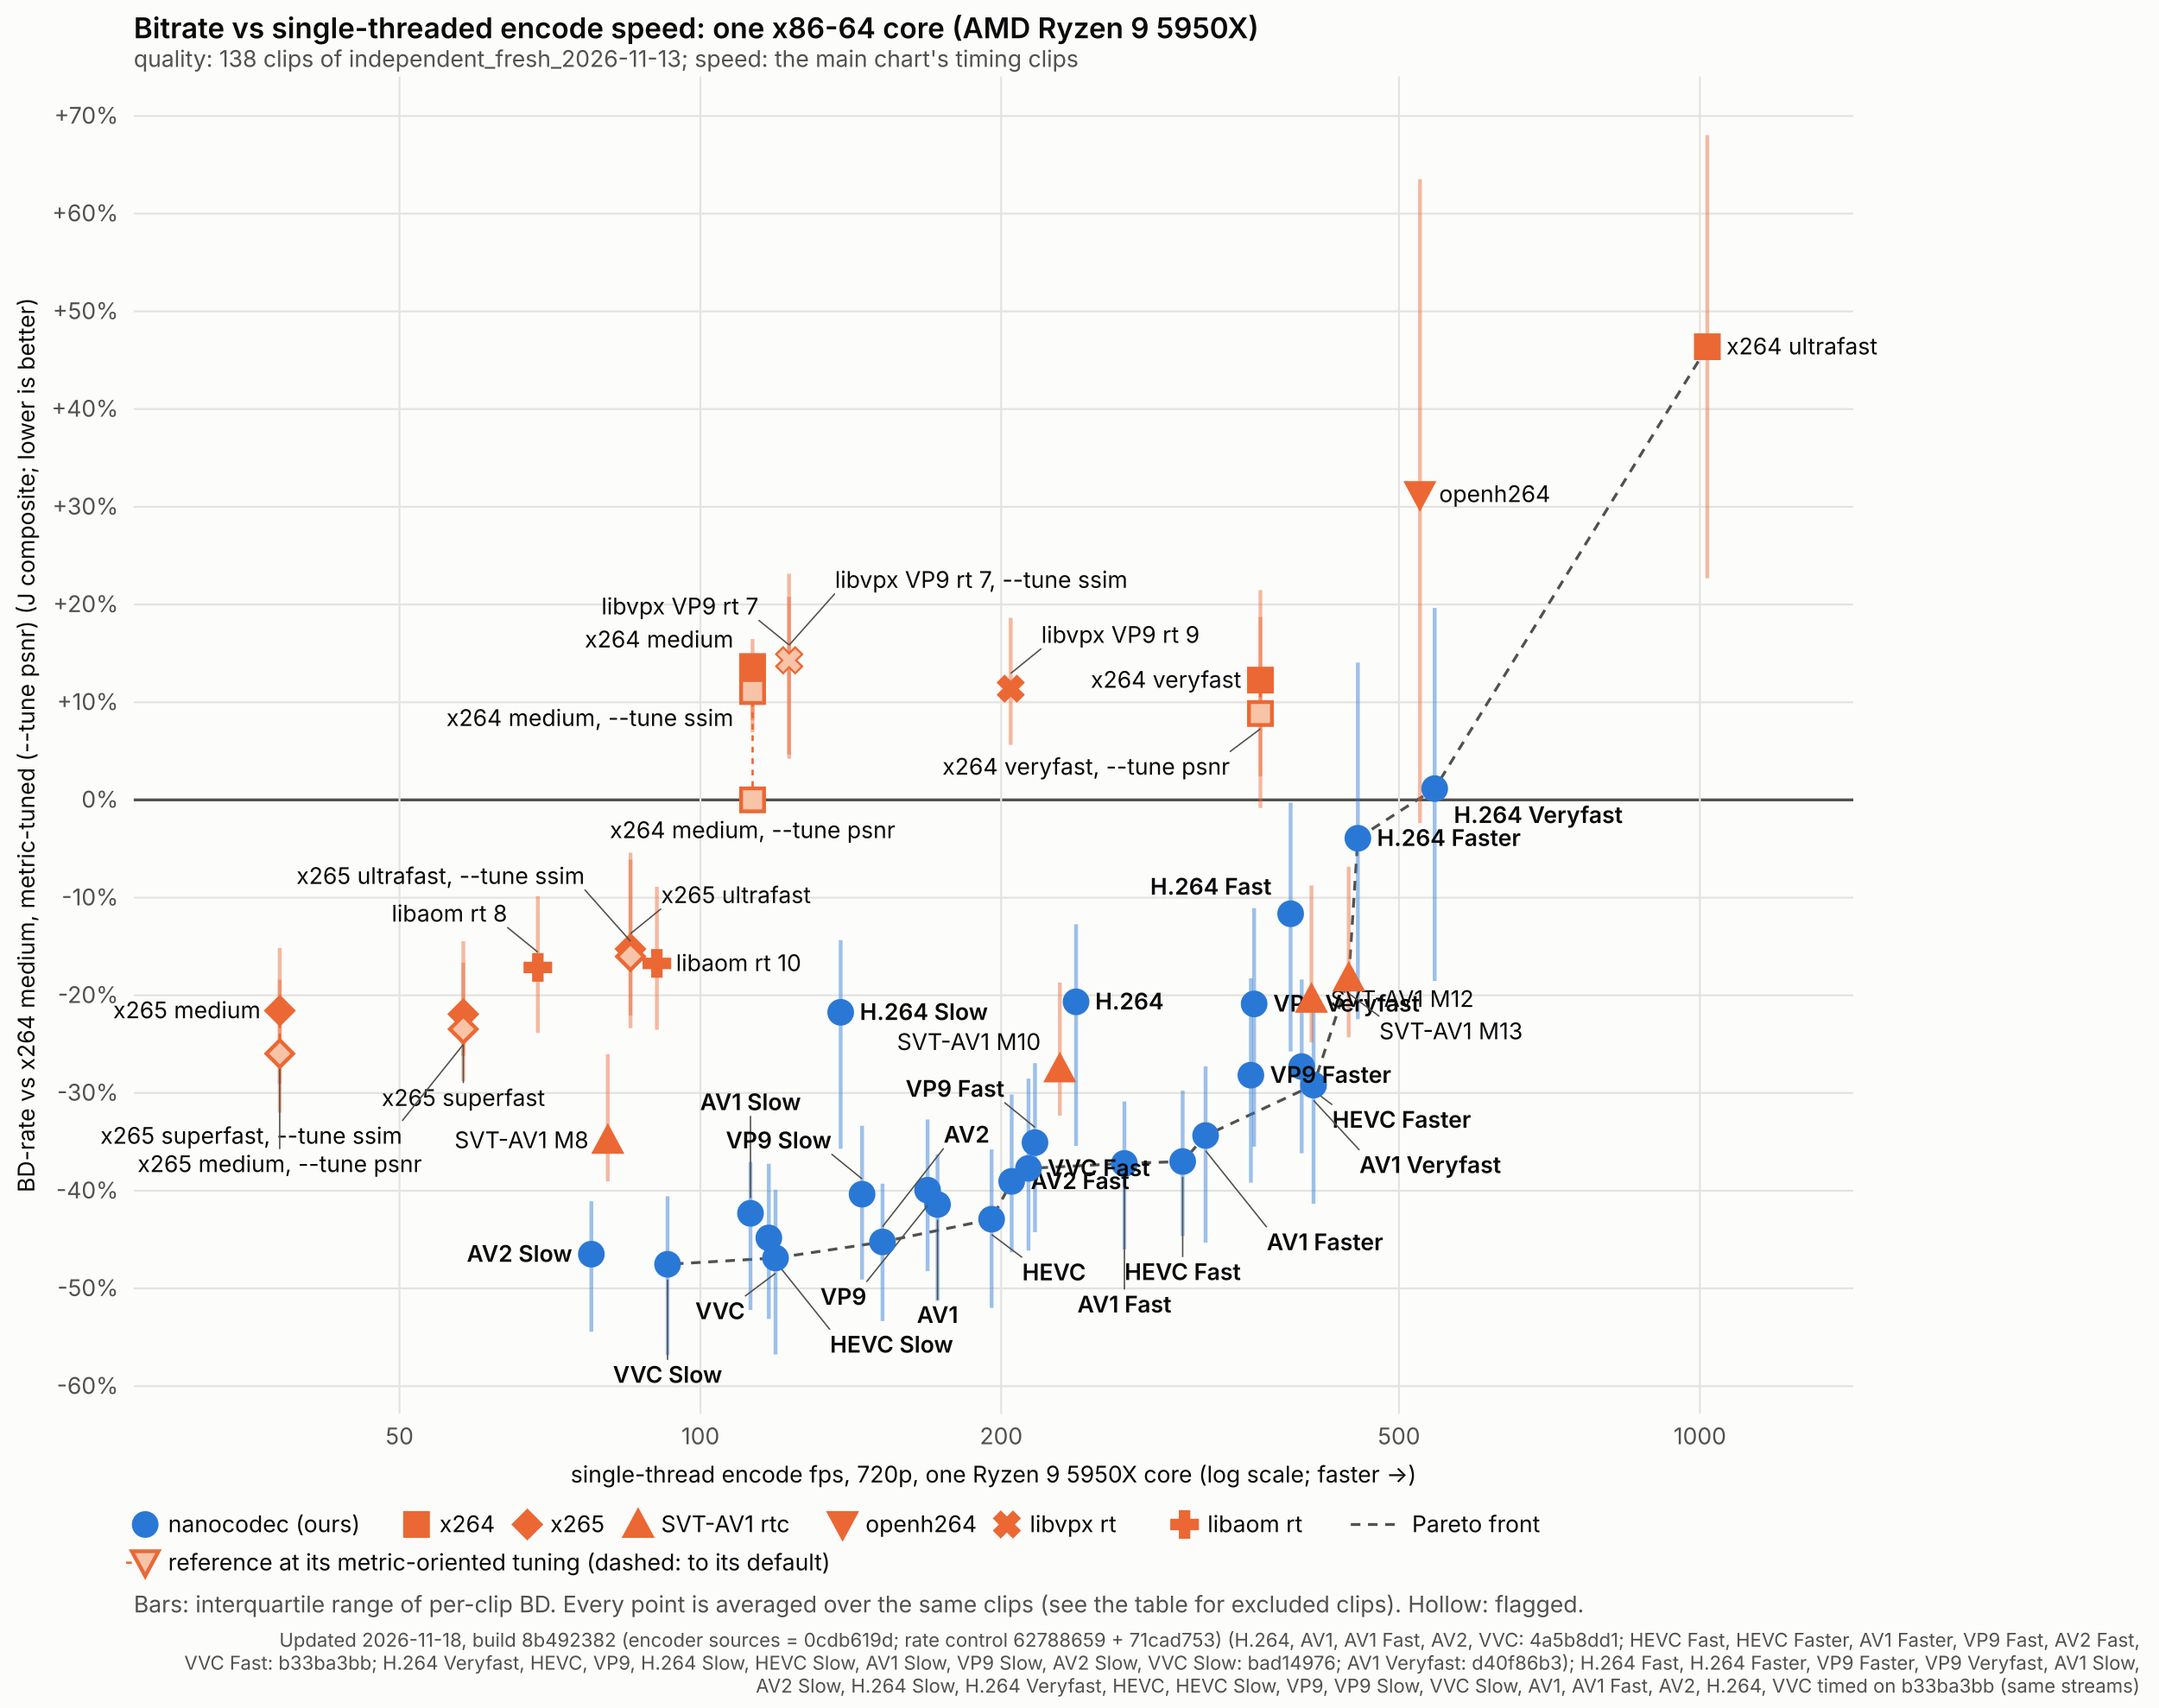
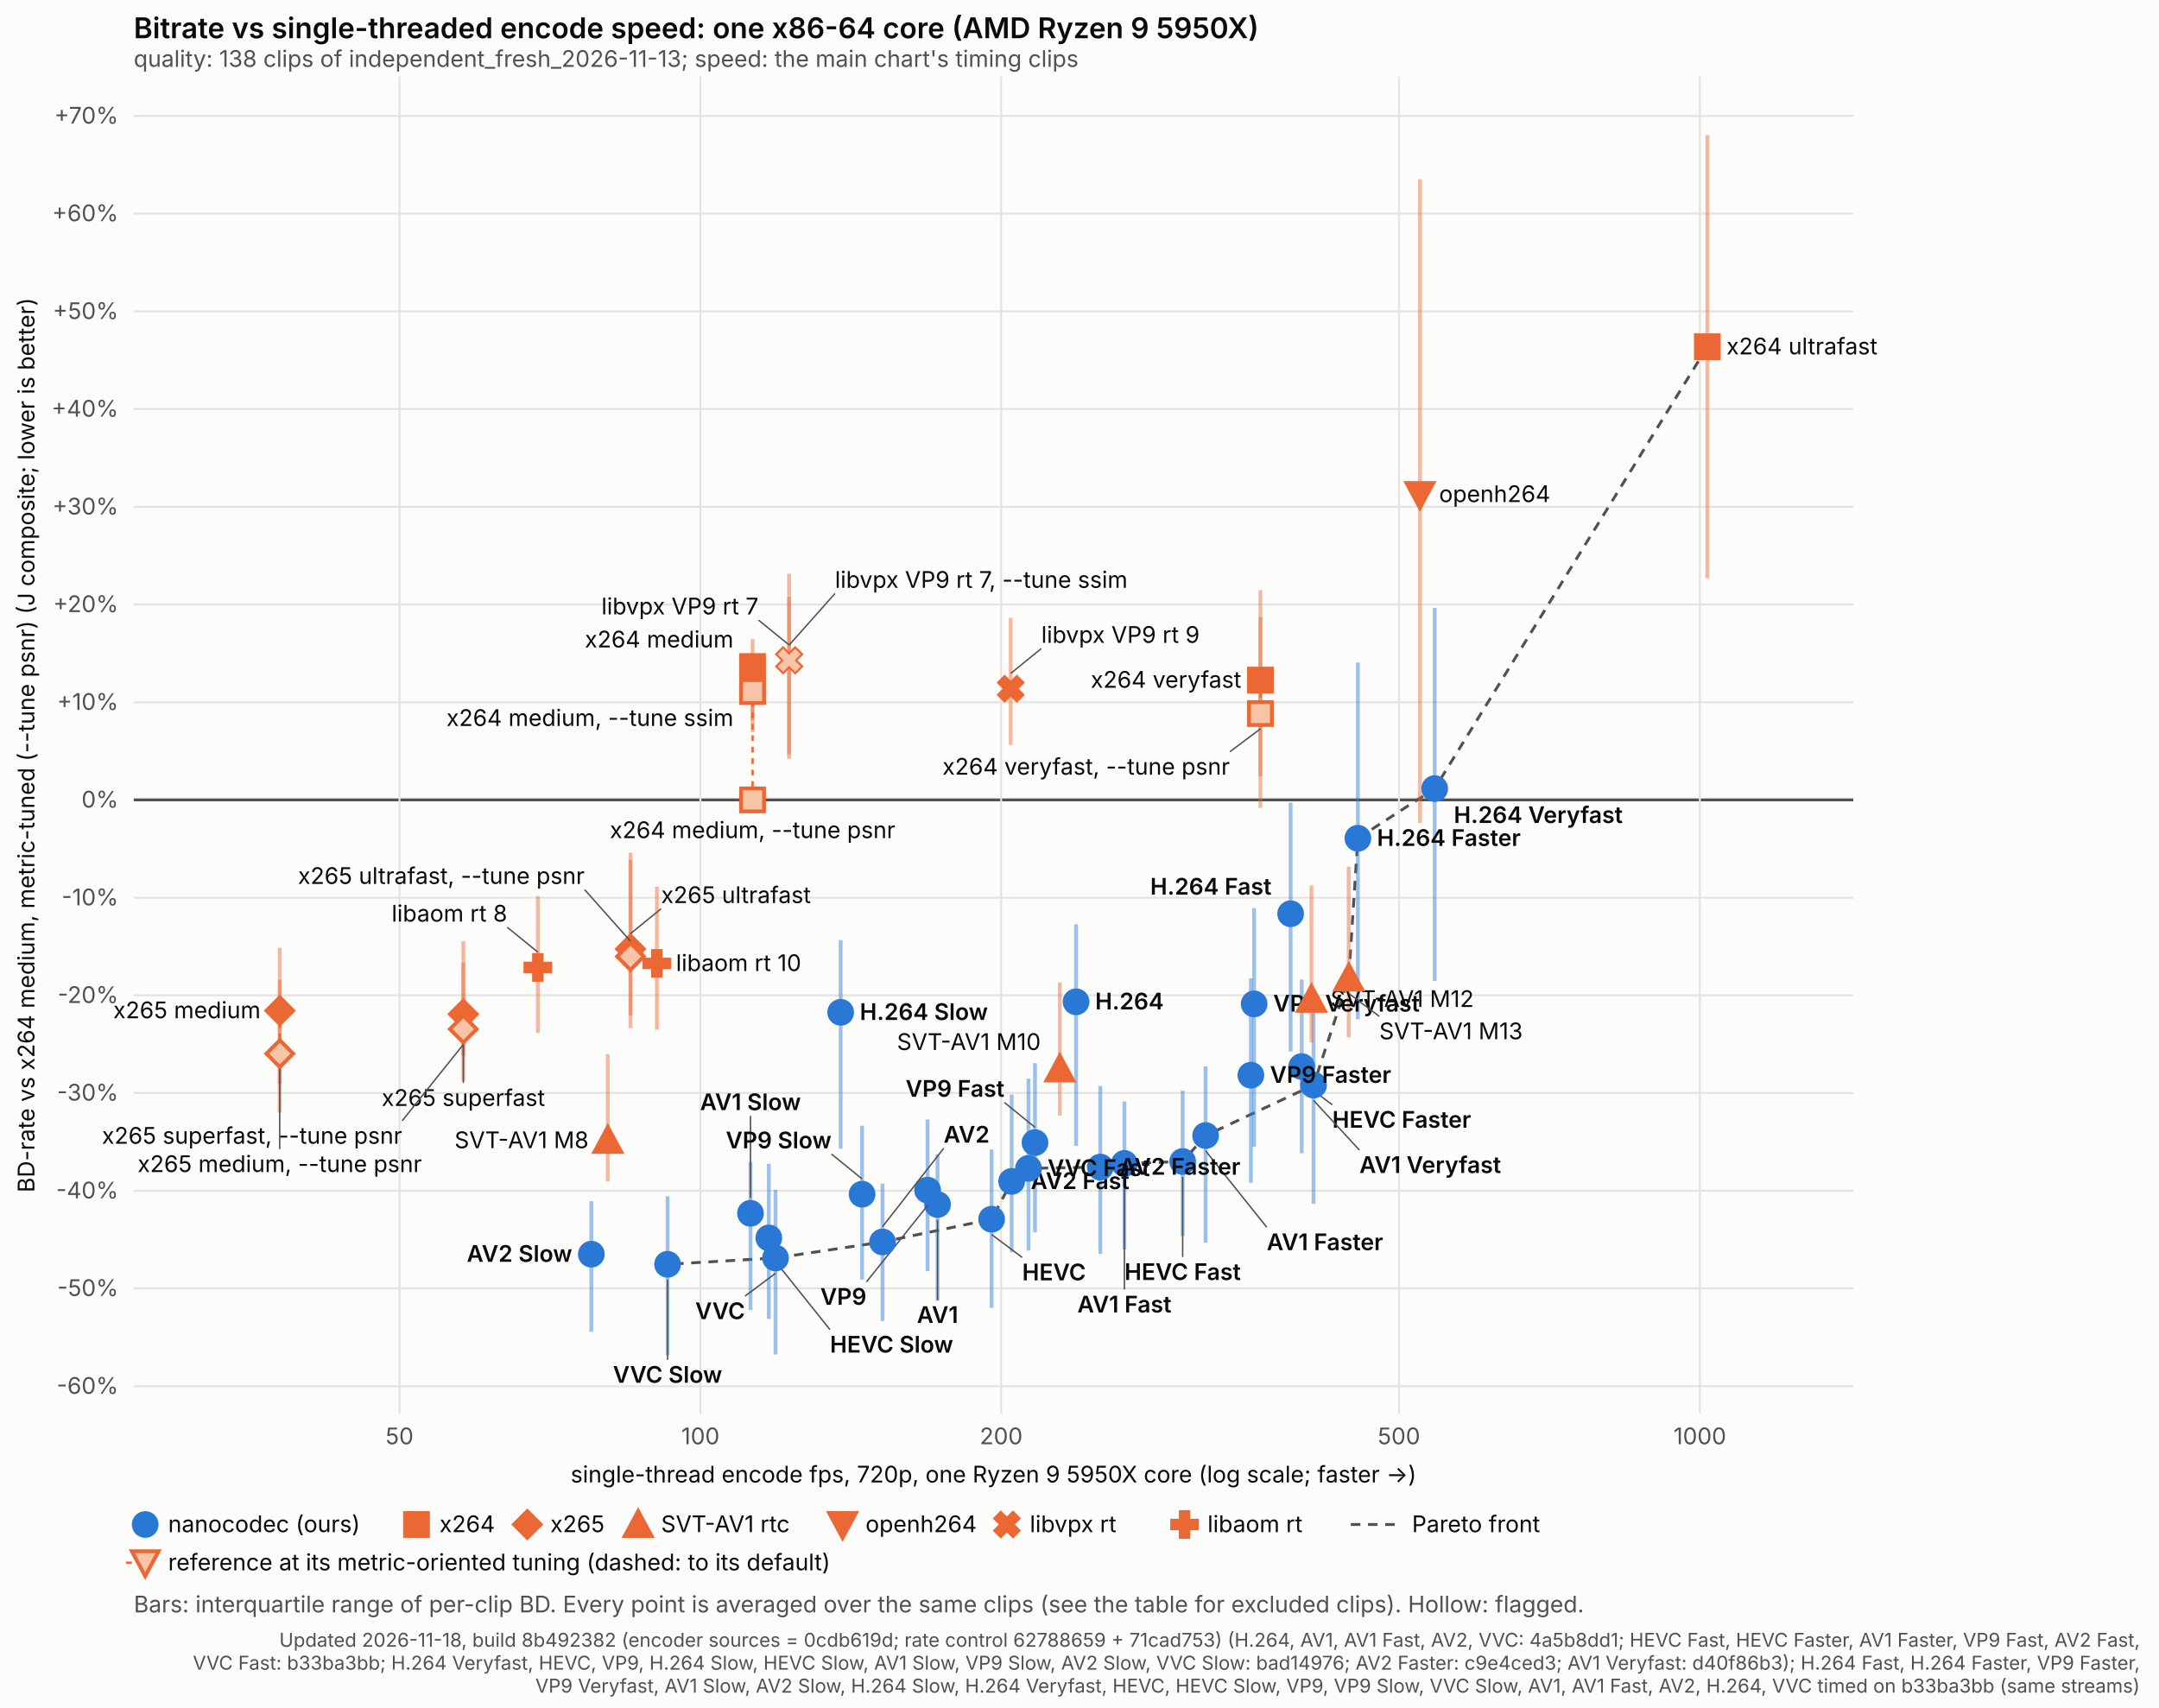
<svg xmlns="http://www.w3.org/2000/svg" viewBox="0 0 1130 894" width="1130" height="894" font-family="system-ui, -apple-system, Segoe UI, sans-serif" font-size="12">
  <rect width="1130" height="894" fill="#fcfcfb" />
  <text x="70" y="20" font-size="15" font-weight="600" fill="#0b0b0b">Bitrate vs single-threaded encode speed: one x86-64 core (AMD Ryzen 9 5950X)</text>
  <text x="70" y="35" fill="#52514e">quality: 138 clips of independent_fresh_2026-11-13; speed: the main chart's timing clips</text>
  <line x1="70" x2="970" y1="725.6" y2="725.6" stroke="#e4e3df" stroke-width="1" />
  <text x="62" y="729.6" text-anchor="end" fill="#52514e">-60%</text>
  <line x1="70" x2="970" y1="674.4" y2="674.4" stroke="#e4e3df" stroke-width="1" />
  <text x="62" y="678.4" text-anchor="end" fill="#52514e">-50%</text>
  <line x1="70" x2="970" y1="623.3" y2="623.3" stroke="#e4e3df" stroke-width="1" />
  <text x="62" y="627.3" text-anchor="end" fill="#52514e">-40%</text>
  <line x1="70" x2="970" y1="572.1" y2="572.1" stroke="#e4e3df" stroke-width="1" />
  <text x="62" y="576.1" text-anchor="end" fill="#52514e">-30%</text>
  <line x1="70" x2="970" y1="521.0" y2="521.0" stroke="#e4e3df" stroke-width="1" />
  <text x="62" y="525.0" text-anchor="end" fill="#52514e">-20%</text>
  <line x1="70" x2="970" y1="469.9" y2="469.9" stroke="#e4e3df" stroke-width="1" />
  <text x="62" y="473.9" text-anchor="end" fill="#52514e">-10%</text>
  <line x1="70" x2="970" y1="418.7" y2="418.7" stroke="#52514e" stroke-width="1.5" />
  <text x="62" y="422.7" text-anchor="end" fill="#52514e">0%</text>
  <line x1="70" x2="970" y1="367.6" y2="367.6" stroke="#e4e3df" stroke-width="1" />
  <text x="62" y="371.6" text-anchor="end" fill="#52514e">+10%</text>
  <line x1="70" x2="970" y1="316.4" y2="316.4" stroke="#e4e3df" stroke-width="1" />
  <text x="62" y="320.4" text-anchor="end" fill="#52514e">+20%</text>
  <line x1="70" x2="970" y1="265.3" y2="265.3" stroke="#e4e3df" stroke-width="1" />
  <text x="62" y="269.3" text-anchor="end" fill="#52514e">+30%</text>
  <line x1="70" x2="970" y1="214.1" y2="214.1" stroke="#e4e3df" stroke-width="1" />
  <text x="62" y="218.1" text-anchor="end" fill="#52514e">+40%</text>
  <line x1="70" x2="970" y1="163.0" y2="163.0" stroke="#e4e3df" stroke-width="1" />
  <text x="62" y="167.0" text-anchor="end" fill="#52514e">+50%</text>
  <line x1="70" x2="970" y1="111.8" y2="111.8" stroke="#e4e3df" stroke-width="1" />
  <text x="62" y="115.8" text-anchor="end" fill="#52514e">+60%</text>
  <line x1="70" x2="970" y1="60.7" y2="60.7" stroke="#e4e3df" stroke-width="1" />
  <text x="62" y="64.7" text-anchor="end" fill="#52514e">+70%</text>
  <line x1="209.1" x2="209.1" y1="40" y2="740" stroke="#e4e3df" />
  <text x="209.1" y="756" text-anchor="middle" fill="#52514e">50</text>
  <line x1="366.6" x2="366.6" y1="40" y2="740" stroke="#e4e3df" />
  <text x="366.6" y="756" text-anchor="middle" fill="#52514e">100</text>
  <line x1="524.0" x2="524.0" y1="40" y2="740" stroke="#e4e3df" />
  <text x="524.0" y="756" text-anchor="middle" fill="#52514e">200</text>
  <line x1="732.2" x2="732.2" y1="40" y2="740" stroke="#e4e3df" />
  <text x="732.2" y="756" text-anchor="middle" fill="#52514e">500</text>
  <line x1="889.7" x2="889.7" y1="40" y2="740" stroke="#e4e3df" />
  <text x="889.7" y="756" text-anchor="middle" fill="#52514e">1000</text>
  <text x="520.0" y="776" text-anchor="middle" fill="#0b0b0b">single-thread encode fps, 720p, one Ryzen 9 5950X core (log scale; faster →)</text>
  <text transform="translate(18,390.0) rotate(-90)" text-anchor="middle" fill="#0b0b0b">BD-rate vs x264 medium, metric-tuned (--tune psnr) (J composite; lower is better)</text>
-   <polyline points="893.6,181.5 750.9,412.8 710.7,438.8 705.9,512.0 687.5,568.0 631.0,594.4 619.0,608.0 588.5,609.0 538.3,611.6 529.5,618.4 519.0,638.2 461.9,650.1 405.9,658.5 349.4,661.8" fill="none" stroke="#52514e" stroke-width="1.5" stroke-dasharray="5 4" />
+   <polyline points="893.6,181.5 750.9,412.8 710.7,438.8 705.9,512.0 687.5,568.0 631.0,594.4 619.0,608.0 588.5,609.0 575.9,610.9 538.3,611.6 529.5,618.4 519.0,638.2 461.9,650.1 405.9,658.5 349.4,661.8" fill="none" stroke="#52514e" stroke-width="1.5" stroke-dasharray="5 4" />
  <line x1="393.9" y1="348.9" x2="393.9" y2="418.7" stroke="#eb6834" stroke-width="1.2" stroke-dasharray="3 3" />
  <line x1="659.7" y1="356.0" x2="659.7" y2="373.5" stroke="#eb6834" stroke-width="1.2" stroke-dasharray="3 3" />
  <line x1="393.9" y1="348.9" x2="393.9" y2="362.0" stroke="#eb6834" stroke-width="1.2" stroke-dasharray="3 3" />
  <line x1="330.0" y1="496.7" x2="330.0" y2="500.7" stroke="#eb6834" stroke-width="1.2" stroke-dasharray="3 3" />
  <line x1="242.5" y1="530.9" x2="242.5" y2="538.7" stroke="#eb6834" stroke-width="1.2" stroke-dasharray="3 3" />
  <line x1="146.4" y1="529.0" x2="146.4" y2="551.5" stroke="#eb6834" stroke-width="1.2" stroke-dasharray="3 3" />
  <line x1="413.0" y1="345.6" x2="413.0" y2="345.7" stroke="#eb6834" stroke-width="1.2" stroke-dasharray="3 3" />
  <line x1="393.9" x2="393.9" y1="418.7" y2="418.7" stroke="#eb6834" stroke-opacity="0.45" stroke-width="2" />
  <line x1="393.9" x2="393.9" y1="377.1" y2="334.5" stroke="#eb6834" stroke-opacity="0.45" stroke-width="2" />
  <line x1="440.0" x2="440.0" y1="601.3" y2="492.1" stroke="#2a78d6" stroke-opacity="0.45" stroke-width="2" />
  <line x1="563.2" x2="563.2" y1="599.8" y2="483.8" stroke="#2a78d6" stroke-opacity="0.45" stroke-width="2" />
  <line x1="675.5" x2="675.5" y1="550.4" y2="420.1" stroke="#2a78d6" stroke-opacity="0.45" stroke-width="2" />
  <line x1="710.7" x2="710.7" y1="533.5" y2="346.8" stroke="#2a78d6" stroke-opacity="0.45" stroke-width="2" />
  <line x1="750.9" x2="750.9" y1="513.5" y2="318.2" stroke="#2a78d6" stroke-opacity="0.45" stroke-width="2" />
  <line x1="402.4" x2="402.4" y1="690.4" y2="609.2" stroke="#2a78d6" stroke-opacity="0.45" stroke-width="2" />
  <line x1="519.0" x2="519.0" y1="684.6" y2="601.7" stroke="#2a78d6" stroke-opacity="0.45" stroke-width="2" />
  <line x1="619.0" x2="619.0" y1="647.0" y2="570.9" stroke="#2a78d6" stroke-opacity="0.45" stroke-width="2" />
  <line x1="681.3" x2="681.3" y1="603.7" y2="512.7" stroke="#2a78d6" stroke-opacity="0.45" stroke-width="2" />
  <line x1="392.8" x2="392.8" y1="685.7" y2="608.2" stroke="#2a78d6" stroke-opacity="0.45" stroke-width="2" />
  <line x1="490.7" x2="490.7" y1="680.9" y2="604.2" stroke="#2a78d6" stroke-opacity="0.45" stroke-width="2" />
  <line x1="588.5" x2="588.5" y1="654.0" y2="576.6" stroke="#2a78d6" stroke-opacity="0.45" stroke-width="2" />
  <line x1="631.0" x2="631.0" y1="650.5" y2="558.2" stroke="#2a78d6" stroke-opacity="0.45" stroke-width="2" />
  <line x1="687.5" x2="687.5" y1="630.1" y2="519.8" stroke="#2a78d6" stroke-opacity="0.45" stroke-width="2" />
  <line x1="451.2" x2="451.2" y1="669.8" y2="589.3" stroke="#2a78d6" stroke-opacity="0.45" stroke-width="2" />
  <line x1="485.5" x2="485.5" y1="665.4" y2="586.0" stroke="#2a78d6" stroke-opacity="0.45" stroke-width="2" />
  <line x1="541.7" x2="541.7" y1="645.0" y2="556.5" stroke="#2a78d6" stroke-opacity="0.45" stroke-width="2" />
  <line x1="654.7" x2="654.7" y1="619.1" y2="512.1" stroke="#2a78d6" stroke-opacity="0.45" stroke-width="2" />
  <line x1="656.4" x2="656.4" y1="600.2" y2="475.4" stroke="#2a78d6" stroke-opacity="0.45" stroke-width="2" />
  <line x1="309.5" x2="309.5" y1="697.1" y2="628.8" stroke="#2a78d6" stroke-opacity="0.45" stroke-width="2" />
  <line x1="461.9" x2="461.9" y1="691.5" y2="619.6" stroke="#2a78d6" stroke-opacity="0.45" stroke-width="2" />
  <line x1="529.5" x2="529.5" y1="655.5" y2="572.9" stroke="#2a78d6" stroke-opacity="0.45" stroke-width="2" />
+   <line x1="575.9" x2="575.9" y1="656.4" y2="568.5" stroke="#2a78d6" stroke-opacity="0.45" stroke-width="2" />
  <line x1="349.4" x2="349.4" y1="709.3" y2="626.2" stroke="#2a78d6" stroke-opacity="0.45" stroke-width="2" />
  <line x1="405.9" x2="405.9" y1="709.0" y2="622.8" stroke="#2a78d6" stroke-opacity="0.45" stroke-width="2" />
  <line x1="538.3" x2="538.3" y1="654.6" y2="564.6" stroke="#2a78d6" stroke-opacity="0.45" stroke-width="2" />
  <line x1="743.2" x2="743.2" y1="430.8" y2="93.8" stroke="#eb6834" stroke-opacity="0.45" stroke-width="2" />
  <line x1="893.6" x2="893.6" y1="302.7" y2="70.7" stroke="#eb6834" stroke-opacity="0.45" stroke-width="2" />
  <line x1="659.7" x2="659.7" y1="406.4" y2="308.9" stroke="#eb6834" stroke-opacity="0.45" stroke-width="2" />
  <line x1="330.0" x2="330.0" y1="531.6" y2="446.3" stroke="#eb6834" stroke-opacity="0.45" stroke-width="2" />
  <line x1="242.5" x2="242.5" y1="552.8" y2="492.7" stroke="#eb6834" stroke-opacity="0.45" stroke-width="2" />
  <line x1="146.4" x2="146.4" y1="567.3" y2="496.2" stroke="#eb6834" stroke-opacity="0.45" stroke-width="2" />
  <line x1="318.1" x2="318.1" y1="618.4" y2="551.8" stroke="#eb6834" stroke-opacity="0.45" stroke-width="2" />
  <line x1="554.7" x2="554.7" y1="584.0" y2="514.3" stroke="#eb6834" stroke-opacity="0.45" stroke-width="2" />
  <line x1="686.4" x2="686.4" y1="545.6" y2="463.5" stroke="#eb6834" stroke-opacity="0.45" stroke-width="2" />
  <line x1="705.9" x2="705.9" y1="543.0" y2="453.7" stroke="#eb6834" stroke-opacity="0.45" stroke-width="2" />
  <line x1="413.0" x2="413.0" y1="394.9" y2="300.3" stroke="#eb6834" stroke-opacity="0.45" stroke-width="2" />
  <line x1="529.0" x2="529.0" y1="389.9" y2="323.4" stroke="#eb6834" stroke-opacity="0.45" stroke-width="2" />
  <line x1="281.5" x2="281.5" y1="540.7" y2="469.1" stroke="#eb6834" stroke-opacity="0.45" stroke-width="2" />
  <line x1="343.8" x2="343.8" y1="539.0" y2="464.2" stroke="#eb6834" stroke-opacity="0.45" stroke-width="2" />
  <line x1="659.7" x2="659.7" y1="422.9" y2="323.0" stroke="#eb6834" stroke-opacity="0.45" stroke-width="2" />
  <line x1="393.9" x2="393.9" y1="383.3" y2="343.6" stroke="#eb6834" stroke-opacity="0.45" stroke-width="2" />
  <line x1="330.0" x2="330.0" y1="538.2" y2="450.0" stroke="#eb6834" stroke-opacity="0.45" stroke-width="2" />
  <line x1="242.5" x2="242.5" y1="565.8" y2="503.9" stroke="#eb6834" stroke-opacity="0.45" stroke-width="2" />
  <line x1="146.4" x2="146.4" y1="582.4" y2="512.8" stroke="#eb6834" stroke-opacity="0.45" stroke-width="2" />
  <line x1="413.0" x2="413.0" y1="397.2" y2="312.4" stroke="#eb6834" stroke-opacity="0.45" stroke-width="2" />
  <g>
    <rect x="387.9" y="412.7" width="12" height="12" fill="#f7c4a8" stroke="#eb6834" stroke-width="2" />
  </g>
  <text x="393.9" y="438.7" text-anchor="middle" fill="#0b0b0b">x264 medium, --tune psnr</text>
  <g>
    <rect x="387.9" y="342.9" width="12" height="12" fill="#eb6834" stroke="#eb6834" stroke-width="2" />
  </g>
  <text x="383.9" y="338.9" text-anchor="end" fill="#0b0b0b">x264 medium</text>
  <g>
    <circle cx="440.0" cy="529.9" r="6" fill="#2a78d6" stroke="#2a78d6" stroke-width="2" />
  </g>
  <text x="450.0" y="533.9" text-anchor="start" fill="#0b0b0b" font-weight="600">H.264 Slow</text>
  <g>
    <circle cx="563.2" cy="524.4" r="6" fill="#2a78d6" stroke="#2a78d6" stroke-width="2" />
  </g>
  <text x="573.2" y="528.4" text-anchor="start" fill="#0b0b0b" font-weight="600">H.264</text>
  <g>
    <circle cx="675.5" cy="478.3" r="6" fill="#2a78d6" stroke="#2a78d6" stroke-width="2" />
  </g>
  <text x="665.5" y="468.3" text-anchor="end" fill="#0b0b0b" font-weight="600">H.264 Fast</text>
  <g>
    <circle cx="710.7" cy="438.8" r="6" fill="#2a78d6" stroke="#2a78d6" stroke-width="2" />
  </g>
  <text x="720.7" y="442.8" text-anchor="start" fill="#0b0b0b" font-weight="600">H.264 Faster</text>
  <g>
    <circle cx="750.9" cy="412.8" r="6" fill="#2a78d6" stroke="#2a78d6" stroke-width="2" />
  </g>
  <text x="760.9" y="430.8" text-anchor="start" fill="#0b0b0b" font-weight="600">H.264 Veryfast</text>
  <g>
    <circle cx="402.4" cy="648.0" r="6" fill="#2a78d6" stroke="#2a78d6" stroke-width="2" />
  </g>
  <line x1="402.4" y1="656.0" x2="434.4" y2="696.0" stroke="#52514e" stroke-width="0.75" />
  <text x="434.4" y="708.0" text-anchor="start" fill="#0b0b0b" font-weight="600">HEVC Slow</text>
  <g>
    <circle cx="519.0" cy="638.2" r="6" fill="#2a78d6" stroke="#2a78d6" stroke-width="2" />
  </g>
  <line x1="519.0" y1="646.2" x2="535.0" y2="658.2" stroke="#52514e" stroke-width="0.75" />
  <text x="535.0" y="670.2" text-anchor="start" fill="#0b0b0b" font-weight="600">HEVC</text>
  <g>
    <circle cx="619.0" cy="608.0" r="6" fill="#2a78d6" stroke="#2a78d6" stroke-width="2" />
  </g>
  <line x1="619.0" y1="616.0" x2="619.0" y2="658.0" stroke="#52514e" stroke-width="0.75" />
  <text x="619.0" y="670.0" text-anchor="middle" fill="#0b0b0b" font-weight="600">HEVC Fast</text>
  <g>
    <circle cx="681.3" cy="558.3" r="6" fill="#2a78d6" stroke="#2a78d6" stroke-width="2" />
  </g>
  <line x1="681.3" y1="566.3" x2="697.3" y2="578.3" stroke="#52514e" stroke-width="0.75" />
  <text x="697.3" y="590.3" text-anchor="start" fill="#0b0b0b" font-weight="600">HEVC Faster</text>
  <g>
    <circle cx="392.8" cy="635.1" r="6" fill="#2a78d6" stroke="#2a78d6" stroke-width="2" />
  </g>
  <line x1="392.8" y1="627.1" x2="392.8" y2="584.1" stroke="#52514e" stroke-width="0.75" />
  <text x="392.8" y="581.1" text-anchor="middle" fill="#0b0b0b" font-weight="600">AV1 Slow</text>
  <g>
    <circle cx="490.7" cy="630.5" r="6" fill="#2a78d6" stroke="#2a78d6" stroke-width="2" />
  </g>
  <line x1="490.7" y1="638.5" x2="490.7" y2="680.5" stroke="#52514e" stroke-width="0.75" />
  <text x="490.7" y="692.5" text-anchor="middle" fill="#0b0b0b" font-weight="600">AV1</text>
  <g>
    <circle cx="588.5" cy="609.0" r="6" fill="#2a78d6" stroke="#2a78d6" stroke-width="2" />
  </g>
  <line x1="588.5" y1="617.0" x2="588.5" y2="675.0" stroke="#52514e" stroke-width="0.75" />
  <text x="588.5" y="687.0" text-anchor="middle" fill="#0b0b0b" font-weight="600">AV1 Fast</text>
  <g>
    <circle cx="631.0" cy="594.4" r="6" fill="#2a78d6" stroke="#2a78d6" stroke-width="2" />
  </g>
  <line x1="631.0" y1="602.4" x2="663.0" y2="642.4" stroke="#52514e" stroke-width="0.75" />
  <text x="663.0" y="654.4" text-anchor="start" fill="#0b0b0b" font-weight="600">AV1 Faster</text>
  <g>
    <circle cx="687.5" cy="568.0" r="6" fill="#2a78d6" stroke="#2a78d6" stroke-width="2" />
  </g>
  <line x1="687.5" y1="576.0" x2="711.5" y2="602.0" stroke="#52514e" stroke-width="0.75" />
  <text x="711.5" y="614.0" text-anchor="start" fill="#0b0b0b" font-weight="600">AV1 Veryfast</text>
  <g>
    <circle cx="451.2" cy="625.1" r="6" fill="#2a78d6" stroke="#2a78d6" stroke-width="2" />
  </g>
  <line x1="451.2" y1="617.1" x2="435.2" y2="604.1" stroke="#52514e" stroke-width="0.75" />
  <text x="435.2" y="601.1" text-anchor="end" fill="#0b0b0b" font-weight="600">VP9 Slow</text>
  <g>
    <circle cx="485.5" cy="623.0" r="6" fill="#2a78d6" stroke="#2a78d6" stroke-width="2" />
  </g>
  <line x1="485.5" y1="631.0" x2="453.5" y2="671.0" stroke="#52514e" stroke-width="0.75" />
  <text x="453.5" y="683.0" text-anchor="end" fill="#0b0b0b" font-weight="600">VP9</text>
  <g>
    <circle cx="541.7" cy="598.1" r="6" fill="#2a78d6" stroke="#2a78d6" stroke-width="2" />
  </g>
  <line x1="541.7" y1="590.1" x2="525.7" y2="577.1" stroke="#52514e" stroke-width="0.75" />
  <text x="525.7" y="574.1" text-anchor="end" fill="#0b0b0b" font-weight="600">VP9 Fast</text>
  <g>
    <circle cx="654.7" cy="562.8" r="6" fill="#2a78d6" stroke="#2a78d6" stroke-width="2" />
  </g>
  <text x="664.7" y="566.8" text-anchor="start" fill="#0b0b0b" font-weight="600">VP9 Faster</text>
  <g>
    <circle cx="656.4" cy="525.5" r="6" fill="#2a78d6" stroke="#2a78d6" stroke-width="2" />
  </g>
  <text x="666.4" y="529.5" text-anchor="start" fill="#0b0b0b" font-weight="600">VP9 Veryfast</text>
  <g>
    <circle cx="309.5" cy="656.5" r="6" fill="#2a78d6" stroke="#2a78d6" stroke-width="2" />
  </g>
  <text x="299.5" y="660.5" text-anchor="end" fill="#0b0b0b" font-weight="600">AV2 Slow</text>
  <g>
    <circle cx="461.9" cy="650.1" r="6" fill="#2a78d6" stroke="#2a78d6" stroke-width="2" />
  </g>
  <line x1="461.9" y1="642.1" x2="493.9" y2="601.1" stroke="#52514e" stroke-width="0.75" />
  <text x="493.9" y="598.1" text-anchor="start" fill="#0b0b0b" font-weight="600">AV2</text>
  <g>
    <circle cx="529.5" cy="618.4" r="6" fill="#2a78d6" stroke="#2a78d6" stroke-width="2" />
  </g>
  <text x="539.5" y="622.4" text-anchor="start" fill="#0b0b0b" font-weight="600">AV2 Fast</text>
  <g>
+     <circle cx="575.9" cy="610.9" r="6" fill="#2a78d6" stroke="#2a78d6" stroke-width="2" />
+   </g>
+   <text x="585.9" y="614.9" text-anchor="start" fill="#0b0b0b" font-weight="600">AV2 Faster</text>
+   <g>
    <circle cx="349.4" cy="661.8" r="6" fill="#2a78d6" stroke="#2a78d6" stroke-width="2" />
  </g>
  <line x1="349.4" y1="669.8" x2="349.4" y2="711.8" stroke="#52514e" stroke-width="0.75" />
  <text x="349.4" y="723.8" text-anchor="middle" fill="#0b0b0b" font-weight="600">VVC Slow</text>
  <g>
    <circle cx="405.9" cy="658.5" r="6" fill="#2a78d6" stroke="#2a78d6" stroke-width="2" />
  </g>
  <line x1="405.9" y1="666.5" x2="389.9" y2="678.5" stroke="#52514e" stroke-width="0.75" />
  <text x="389.9" y="690.5" text-anchor="end" fill="#0b0b0b" font-weight="600">VVC</text>
  <g>
    <circle cx="538.3" cy="611.6" r="6" fill="#2a78d6" stroke="#2a78d6" stroke-width="2" />
  </g>
  <text x="548.3" y="615.6" text-anchor="start" fill="#0b0b0b" font-weight="600">VVC Fast</text>
  <g>
    <polygon points="743.171,265.841 750.171,252.841 736.171,252.841" fill="#eb6834" stroke="#eb6834" stroke-width="2" />
  </g>
  <text x="753.2" y="262.8" text-anchor="start" fill="#0b0b0b">openh264</text>
  <g>
    <rect x="887.6" y="175.5" width="12" height="12" fill="#eb6834" stroke="#eb6834" stroke-width="2" />
  </g>
  <text x="903.6" y="185.5" text-anchor="start" fill="#0b0b0b">x264 ultrafast</text>
  <g>
    <rect x="653.7" y="350.0" width="12" height="12" fill="#eb6834" stroke="#eb6834" stroke-width="2" />
  </g>
  <text x="649.7" y="360.0" text-anchor="end" fill="#0b0b0b">x264 veryfast</text>
  <g>
    <polygon points="329.978,489.734 336.978,496.734 329.978,503.734 322.978,496.734" fill="#eb6834" stroke="#eb6834" stroke-width="2" />
  </g>
  <line x1="330.0" y1="488.7" x2="346.0" y2="475.7" stroke="#52514e" stroke-width="0.75" />
  <text x="346.0" y="472.7" text-anchor="start" fill="#0b0b0b">x265 ultrafast</text>
  <g>
    <polygon points="242.489,523.856 249.489,530.856 242.489,537.856 235.489,530.856" fill="#eb6834" stroke="#eb6834" stroke-width="2" />
  </g>
  <line x1="242.5" y1="538.9" x2="242.5" y2="566.9" stroke="#52514e" stroke-width="0.75" />
  <text x="242.5" y="578.9" text-anchor="middle" fill="#0b0b0b">x265 superfast</text>
  <g>
    <polygon points="146.449,522.034 153.449,529.034 146.449,536.034 139.449,529.034" fill="#eb6834" stroke="#eb6834" stroke-width="2" />
  </g>
  <text x="136.4" y="533.0" text-anchor="end" fill="#0b0b0b">x265 medium</text>
  <g>
    <polygon points="318.125,589.951 325.125,602.951 311.125,602.951" fill="#eb6834" stroke="#eb6834" stroke-width="2" />
  </g>
  <text x="308.1" y="601.0" text-anchor="end" fill="#0b0b0b">SVT-AV1 M8</text>
  <g>
    <polygon points="554.706,552.579 561.706,565.579 547.706,565.579" fill="#eb6834" stroke="#eb6834" stroke-width="2" />
  </g>
  <text x="544.7" y="549.6" text-anchor="end" fill="#0b0b0b">SVT-AV1 M10</text>
  <g>
    <polygon points="686.399,516.122 693.399,529.122 679.399,529.122" fill="#eb6834" stroke="#eb6834" stroke-width="2" />
  </g>
  <text x="696.4" y="527.1" text-anchor="start" fill="#0b0b0b">SVT-AV1 M12</text>
  <g>
    <polygon points="705.948,505.024 712.948,518.024 698.948,518.024" fill="#eb6834" stroke="#eb6834" stroke-width="2" />
  </g>
  <line x1="705.9" y1="520.0" x2="721.9" y2="532.0" stroke="#52514e" stroke-width="0.75" />
  <text x="721.9" y="544.0" text-anchor="start" fill="#0b0b0b">SVT-AV1 M13</text>
  <g>
    <polygon points="416.2,338.9 419.8,342.4 416.6,345.6 419.8,348.8 416.2,352.3 413.0,349.1 409.9,352.3 406.3,348.8 409.5,345.6 406.3,342.4 409.9,338.9 413.0,342.1" fill="#eb6834" stroke="#eb6834" stroke-width="1" />
  </g>
  <line x1="413.0" y1="337.6" x2="397.0" y2="324.6" stroke="#52514e" stroke-width="0.75" />
  <text x="397.0" y="321.6" text-anchor="end" fill="#0b0b0b">libvpx VP9 rt 7</text>
  <g>
    <polygon points="532.2,353.8 535.7,357.3 532.5,360.5 535.7,363.7 532.2,367.2 529.0,364.0 525.8,367.2 522.3,363.7 525.5,360.5 522.3,357.3 525.8,353.8 529.0,357.0" fill="#eb6834" stroke="#eb6834" stroke-width="1" />
  </g>
  <line x1="529.0" y1="352.5" x2="545.0" y2="339.5" stroke="#52514e" stroke-width="0.75" />
  <text x="545.0" y="336.5" text-anchor="start" fill="#0b0b0b">libvpx VP9 rt 9</text>
  <g>
    <polygon points="279.0,499.4 284.0,499.4 284.0,503.9 288.5,503.9 288.5,508.9 284.0,508.9 284.0,513.4 279.0,513.4 279.0,508.9 274.5,508.9 274.5,503.9 279.0,503.9" fill="#eb6834" stroke="#eb6834" stroke-width="1" />
  </g>
  <line x1="281.5" y1="498.4" x2="265.5" y2="485.4" stroke="#52514e" stroke-width="0.75" />
  <text x="265.5" y="482.4" text-anchor="end" fill="#0b0b0b">libaom rt 8</text>
  <g>
    <polygon points="341.3,497.3 346.3,497.3 346.3,501.8 350.8,501.8 350.8,506.8 346.3,506.8 346.3,511.3 341.3,511.3 341.3,506.8 336.8,506.8 336.8,501.8 341.3,501.8" fill="#eb6834" stroke="#eb6834" stroke-width="1" />
  </g>
  <text x="353.8" y="508.3" text-anchor="start" fill="#0b0b0b">libaom rt 10</text>
  <g>
    <rect x="653.7" y="367.5" width="12" height="12" fill="#f7c4a8" stroke="#eb6834" stroke-width="2" />
  </g>
  <line x1="659.7" y1="381.5" x2="643.7" y2="393.5" stroke="#52514e" stroke-width="0.75" />
  <text x="643.7" y="405.5" text-anchor="end" fill="#0b0b0b">x264 veryfast, --tune psnr</text>
  <g>
    <rect x="387.9" y="356.0" width="12" height="12" fill="#f7c4a8" stroke="#eb6834" stroke-width="2" />
  </g>
  <text x="383.9" y="380.0" text-anchor="end" fill="#0b0b0b">x264 medium, --tune ssim</text>
  <g>
    <polygon points="329.978,493.672 336.978,500.672 329.978,507.672 322.978,500.672" fill="#f7c4a8" stroke="#eb6834" stroke-width="2" />
  </g>
  <line x1="330.0" y1="492.7" x2="306.0" y2="465.7" stroke="#52514e" stroke-width="0.75" />
-   <text x="306.0" y="462.7" text-anchor="end" fill="#0b0b0b">x265 ultrafast, --tune ssim</text>
+   <text x="306.0" y="462.7" text-anchor="end" fill="#0b0b0b">x265 ultrafast, --tune psnr</text>
  <g>
    <polygon points="242.489,531.697 249.489,538.697 242.489,545.697 235.489,538.697" fill="#f7c4a8" stroke="#eb6834" stroke-width="2" />
  </g>
  <line x1="242.5" y1="546.7" x2="210.5" y2="586.7" stroke="#52514e" stroke-width="0.75" />
-   <text x="210.5" y="598.7" text-anchor="end" fill="#0b0b0b">x265 superfast, --tune ssim</text>
+   <text x="210.5" y="598.7" text-anchor="end" fill="#0b0b0b">x265 superfast, --tune psnr</text>
  <g>
    <polygon points="146.449,544.524 153.449,551.524 146.449,558.524 139.449,551.524" fill="#f7c4a8" stroke="#eb6834" stroke-width="2" />
  </g>
  <line x1="146.4" y1="559.5" x2="146.4" y2="601.5" stroke="#52514e" stroke-width="0.75" />
  <text x="146.4" y="613.5" text-anchor="middle" fill="#0b0b0b">x265 medium, --tune psnr</text>
  <g>
    <polygon points="416.2,338.9 419.8,342.5 416.6,345.7 419.8,348.8 416.2,352.4 413.0,349.2 409.9,352.4 406.3,348.8 409.5,345.7 406.3,342.5 409.9,338.9 413.0,342.1" fill="#f7c4a8" stroke="#eb6834" stroke-width="1" />
  </g>
  <line x1="413.0" y1="337.7" x2="437.0" y2="310.7" stroke="#52514e" stroke-width="0.75" />
  <text x="437.0" y="307.7" text-anchor="start" fill="#0b0b0b">libvpx VP9 rt 7, --tune ssim</text>
  <circle cx="76.0" cy="798.0" r="6" fill="#2a78d6" stroke="#2a78d6" stroke-width="2" />
  <text x="88" y="802" fill="#0b0b0b">nanocodec (ours)</text>
  <rect x="212.0" y="792.0" width="12" height="12" fill="#eb6834" stroke="#eb6834" stroke-width="2" />
  <text x="230" y="802" fill="#0b0b0b">x264</text>
  <polygon points="276,791 283,798 276,805 269,798" fill="#eb6834" stroke="#eb6834" stroke-width="2" />
  <text x="288" y="802" fill="#0b0b0b">x265</text>
  <polygon points="334,791 341,804 327,804" fill="#eb6834" stroke="#eb6834" stroke-width="2" />
  <text x="346" y="802" fill="#0b0b0b">SVT-AV1 rtc</text>
  <polygon points="441,805 448,792 434,792" fill="#eb6834" stroke="#eb6834" stroke-width="2" />
  <text x="453" y="802" fill="#0b0b0b">openh264</text>
  <polygon points="530.2,791.3 533.7,794.8 530.5,798.0 533.7,801.2 530.2,804.7 527.0,801.5 523.8,804.7 520.3,801.2 523.5,798.0 520.3,794.8 523.8,791.3 527.0,794.5" fill="#eb6834" stroke="#eb6834" stroke-width="1" />
  <text x="539" y="802" fill="#0b0b0b">libvpx rt</text>
  <polygon points="617.5,791.0 622.5,791.0 622.5,795.5 627.0,795.5 627.0,800.5 622.5,800.5 622.5,805.0 617.5,805.0 617.5,800.5 613.0,800.5 613.0,795.5 617.5,795.5" fill="#eb6834" stroke="#eb6834" stroke-width="1" />
  <text x="632" y="802" fill="#0b0b0b">libaom rt</text>
  <line x1="707" x2="733" y1="798" y2="798" stroke="#52514e" stroke-width="1.5" stroke-dasharray="5 4" />
  <text x="739" y="802" fill="#0b0b0b">Pareto front</text>
  <line x1="66" x2="76" y1="818" y2="818" stroke="#eb6834" stroke-width="1.2" stroke-dasharray="3 3" />
  <polygon points="76,825 83,812 69,812" fill="#f7c4a8" stroke="#eb6834" stroke-width="2" />
  <text x="88" y="822" fill="#0b0b0b">reference at its metric-oriented tuning (dashed: to its default)</text>
  <text x="70" y="844" fill="#52514e">Bars: interquartile range of per-clip BD. Every point is averaged over the same clips (see the table for excluded clips). Hollow: flagged.</text>
  <text x="1120" y="862" font-size="10" text-anchor="end" fill="#52514e">Updated 2026-11-18, build 8b492382 (encoder sources = 0cdb619d; rate control 62788659 + 71cad753) (H.264, AV1, AV1 Fast, AV2, VVC: 4a5b8dd1; HEVC Fast, HEVC Faster, AV1 Faster, VP9 Fast, AV2 Fast,</text>
-   <text x="1120" y="874" font-size="10" text-anchor="end" fill="#52514e">VVC Fast: b33ba3bb; H.264 Veryfast, HEVC, VP9, H.264 Slow, HEVC Slow, AV1 Slow, VP9 Slow, AV2 Slow, VVC Slow: bad14976; AV1 Veryfast: d40f86b3); H.264 Fast, H.264 Faster, VP9 Faster, VP9 Veryfast, AV1 Slow,</text>
-   <text x="1120" y="886" font-size="10" text-anchor="end" fill="#52514e">AV2 Slow, H.264 Slow, H.264 Veryfast, HEVC, HEVC Slow, VP9, VP9 Slow, VVC Slow, AV1, AV1 Fast, AV2, H.264, VVC timed on b33ba3bb (same streams)</text>
+   <text x="1120" y="874" font-size="10" text-anchor="end" fill="#52514e">VVC Fast: b33ba3bb; H.264 Veryfast, HEVC, VP9, H.264 Slow, HEVC Slow, AV1 Slow, VP9 Slow, AV2 Slow, VVC Slow: bad14976; AV2 Faster: c9e4ced3; AV1 Veryfast: d40f86b3); H.264 Fast, H.264 Faster, VP9 Faster,</text>
+   <text x="1120" y="886" font-size="10" text-anchor="end" fill="#52514e">VP9 Veryfast, AV1 Slow, AV2 Slow, H.264 Slow, H.264 Veryfast, HEVC, HEVC Slow, VP9, VP9 Slow, VVC Slow, AV1, AV1 Fast, AV2, H.264, VVC timed on b33ba3bb (same streams)</text>
</svg>
